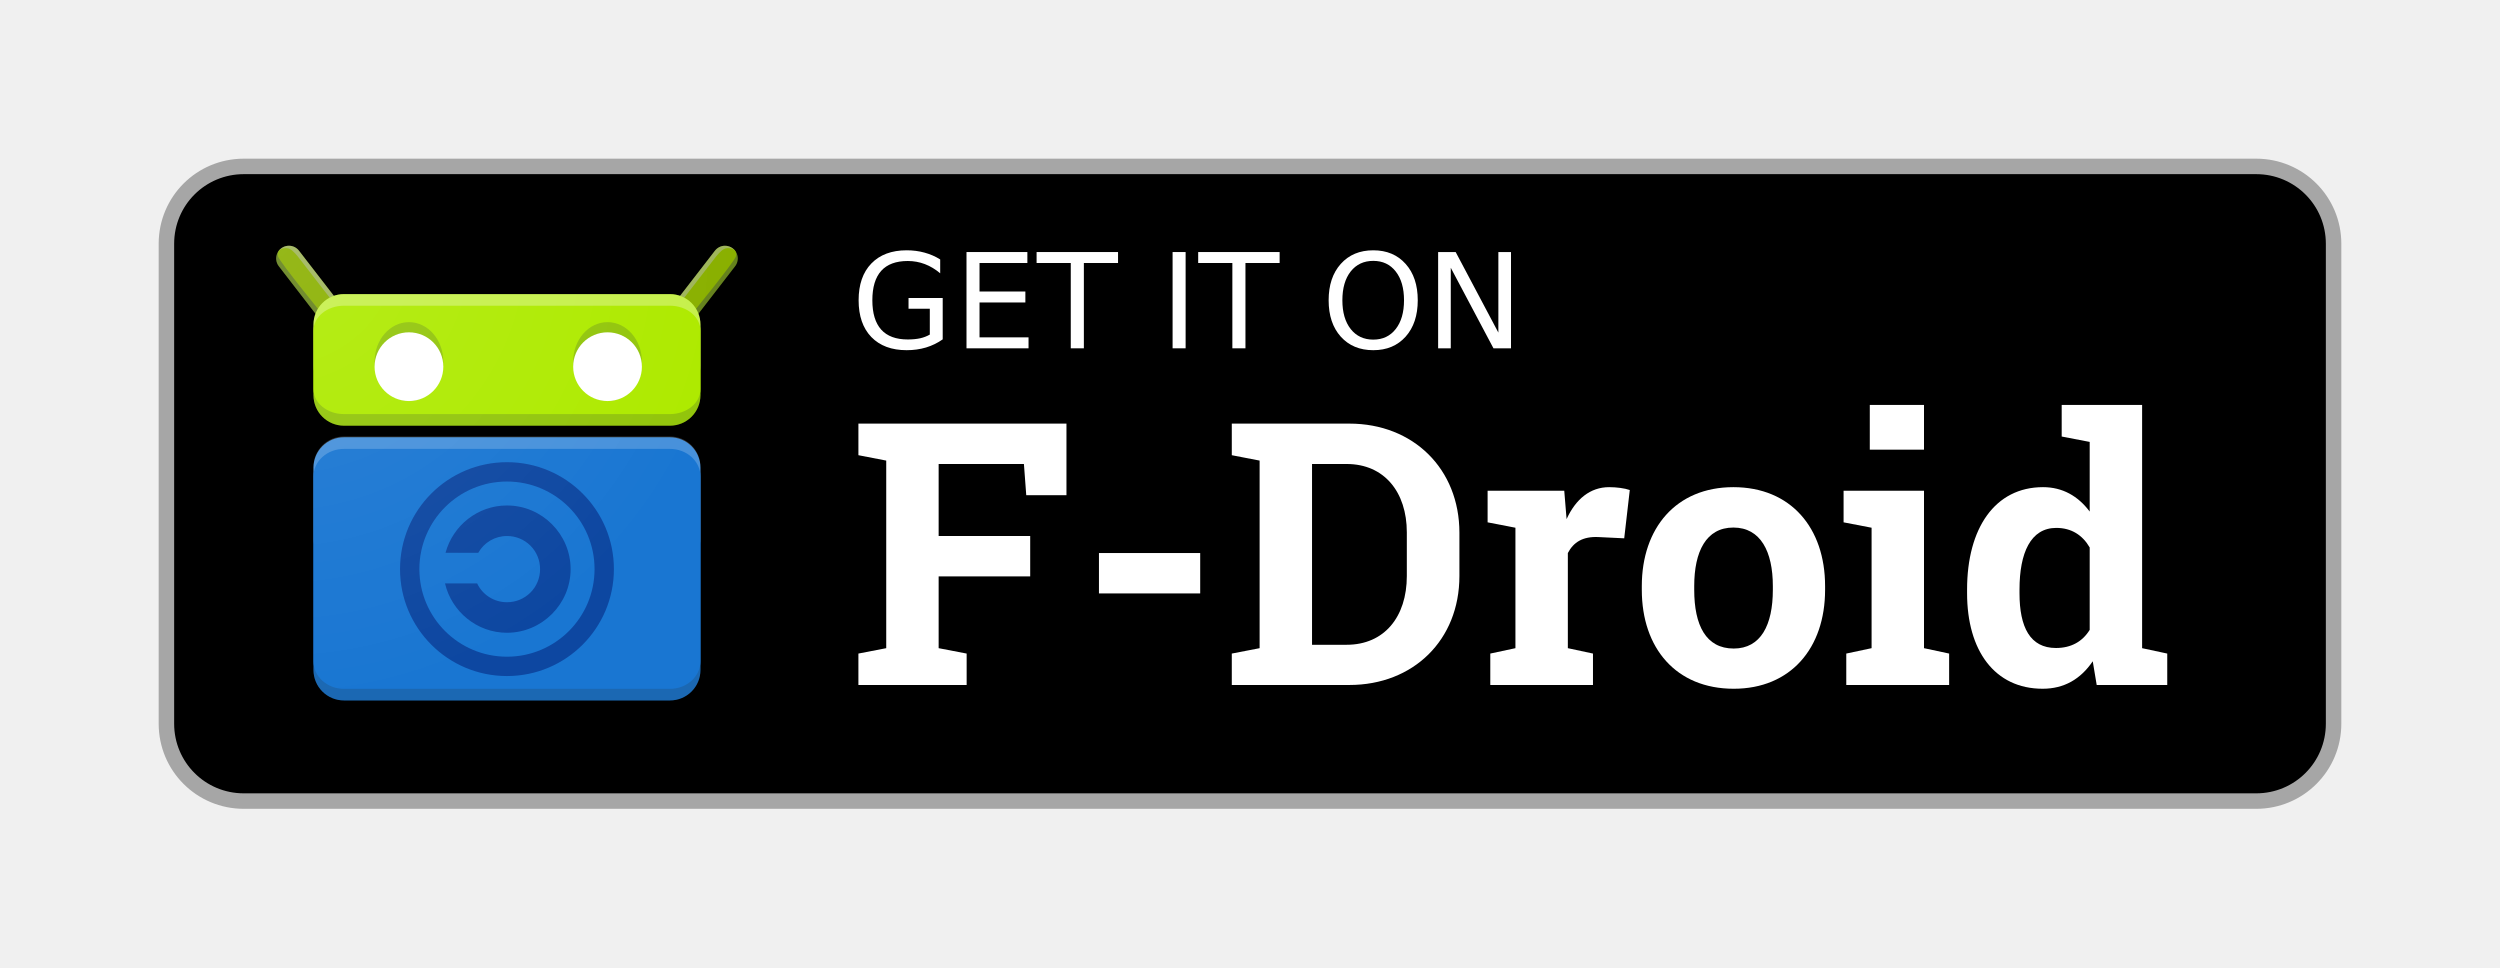
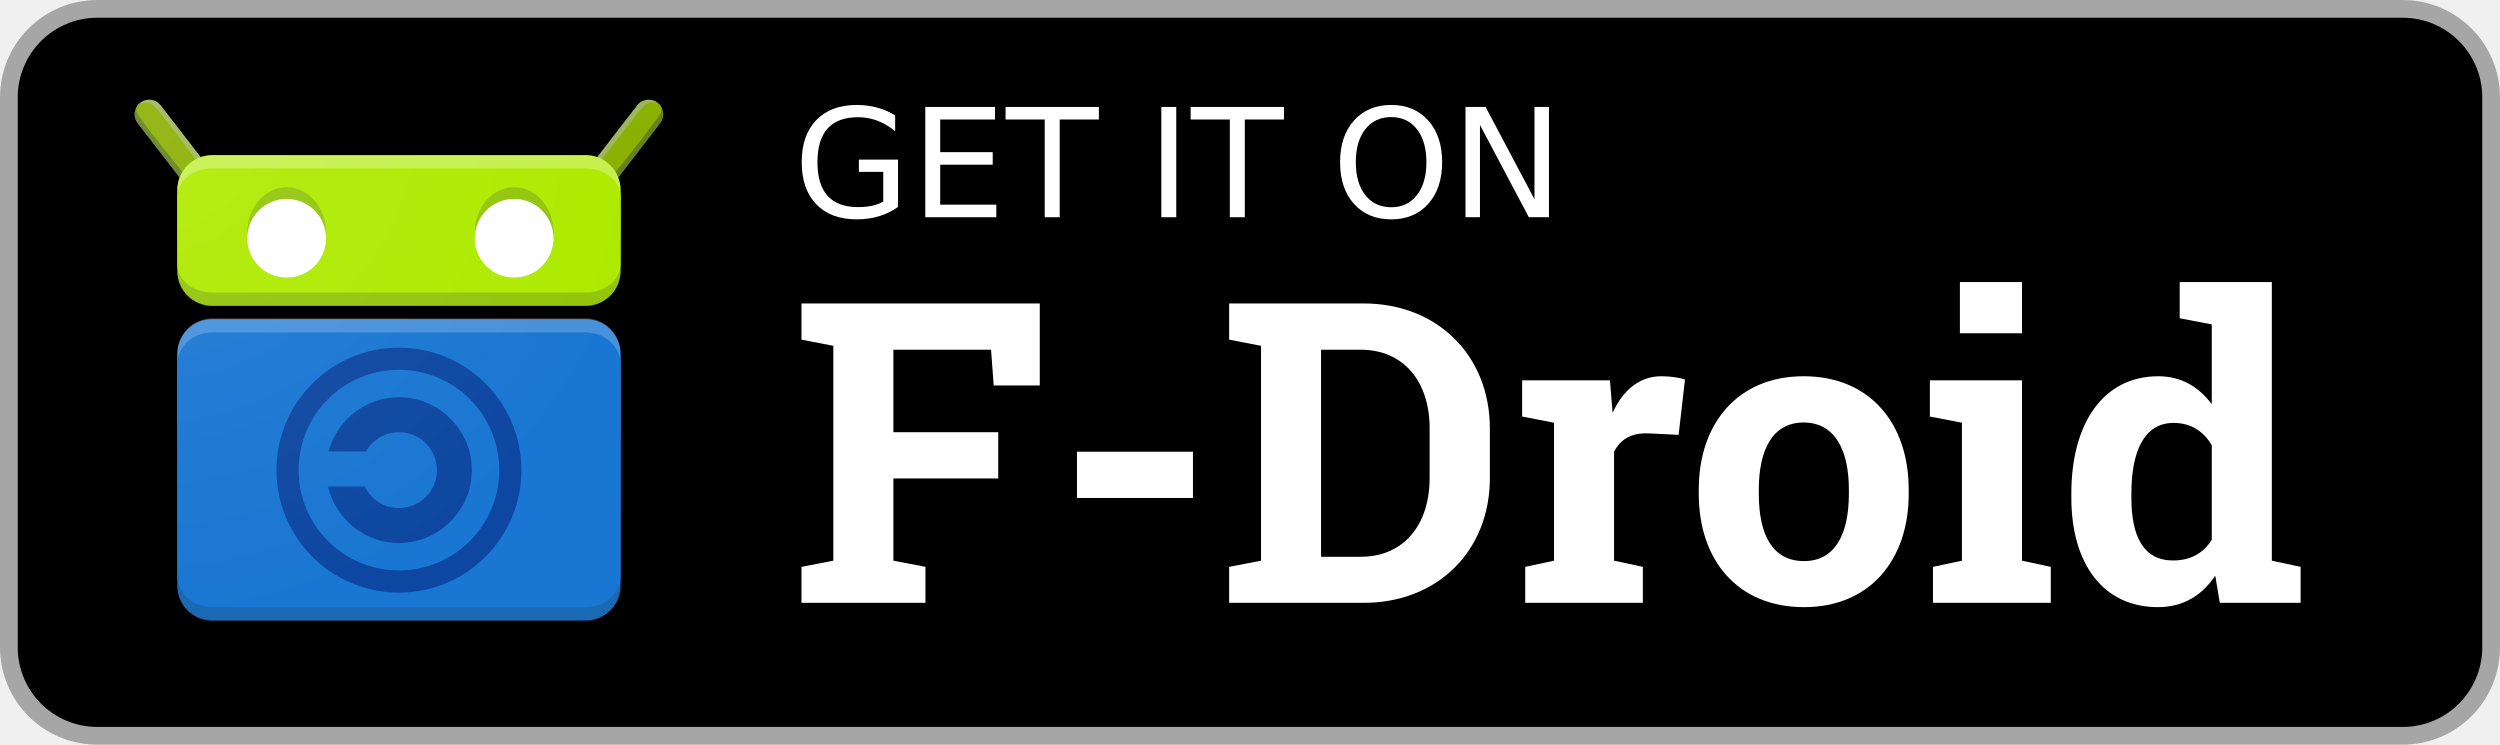
- <svg xmlns="http://www.w3.org/2000/svg" xmlns:xlink="http://www.w3.org/1999/xlink" width="646" height="250" version="1.1" id="svg78">
+ <svg xmlns="http://www.w3.org/2000/svg" xmlns:xlink="http://www.w3.org/1999/xlink" width="564" height="168" version="1.1" id="svg78">
  <defs id="defs8">
-     <radialGradient xlink:href="#a" id="b" cx="113" cy="-12.89" r="59.662" fx="113" fy="-12.89" gradientTransform="matrix(0 1.96105 -1.97781 0 254.507 78.763)" gradientUnits="userSpaceOnUse" />
+     <radialGradient xlink:href="#a" id="b" cx="113" cy="-12.89" r="59.662" fx="113" fy="-12.89" gradientTransform="matrix(0,1.96105,-1.97781,0,254.507,78.763)" gradientUnits="userSpaceOnUse" />
    <linearGradient id="a">
      <stop offset="0" style="stop-color:#fff;stop-opacity:.098" id="stop3" />
      <stop offset="1" style="stop-color:#fff;stop-opacity:0" id="stop5" />
    </linearGradient>
  </defs>
-   <g transform="translate(-289,-312.362)" id="g76">
-     <path id="rect10" style="display:inline;overflow:visible;stroke:#a6a6a6;stroke-width:4;marker:none" d="m 352,355.362 h 520 c 11.08,0 20,8.92 20,20 v 124 c 0,11.08 -8.92,20 -20,20 H 352 c -11.08,0 -20,-8.92 -20,-20 v -124 c 0,-11.08 8.92,-20 20,-20 z" />
+   <g transform="translate(-330,-353.362)" id="g76">
+     <path id="rect10" style="display:inline;overflow:visible;stroke:#a6a6a6;stroke-width:4;marker:none" d="M 352,355.362 H 872 C 883.08,355.362 892,364.282 892,375.362 V 499.362 C 892,510.442 883.08,519.362 872,519.362 H 352 C 340.92,519.362 332,510.442 332,499.362 V 375.362 C 332,364.282 340.92,355.362 352,355.362 Z" />
    <g aria-label="GET IT ON" id="text14" style="font-size:12.395px;line-height:100%;font-family:'DejaVu Sans';-inkscape-font-specification:'DejaVu Sans';letter-spacing:0;word-spacing:0;display:inline;overflow:visible;fill:#ffffff;stroke-width:1px;marker:none">
-       <path d="m 529.263,398.818 v -6.682 h -5.499 v -2.766 h 8.831 v 10.681 q -1.95,1.383 -4.299,2.099 -2.349,0.7 -5.015,0.7 -5.832,0 -9.131,-3.399 -3.283,-3.416 -3.283,-9.498 0,-6.099 3.283,-9.498 3.299,-3.416 9.131,-3.416 2.433,0 4.616,0.6 2.199,0.6 4.049,1.766 v 3.582 q -1.866,-1.583 -3.966,-2.383 -2.099,-0.8 -4.416,-0.8 -4.566,0 -6.865,2.549 -2.283,2.549 -2.283,7.598 0,5.032 2.283,7.581 2.299,2.549 6.865,2.549 1.783,0 3.183,-0.3 1.4,-0.317 2.516,-0.966 z" style="font-size:34.125px" id="path83" />
-       <path d="m 538.744,377.49 h 15.729 v 2.833 h -12.364 v 7.365 h 11.847 v 2.833 h -11.847 v 9.014 h 12.664 v 2.833 h -16.029 z" style="font-size:34.125px" id="path85" />
-       <path d="m 556.856,377.49 h 21.045 v 2.833 h -8.831 V 402.367 h -3.383 v -22.045 h -8.831 z" style="font-size:34.125px" id="path87" />
-       <path d="m 591.997,377.49 h 3.366 V 402.367 h -3.366 z" style="font-size:34.125px" id="path89" />
-       <path d="m 598.612,377.49 h 21.045 v 2.833 h -8.831 V 402.367 h -3.383 v -22.045 h -8.831 z" style="font-size:34.125px" id="path91" />
-       <path d="m 643.851,379.773 q -3.666,0 -5.832,2.733 -2.149,2.733 -2.149,7.448 0,4.699 2.149,7.432 2.166,2.733 5.832,2.733 3.666,0 5.799,-2.733 2.149,-2.733 2.149,-7.432 0,-4.716 -2.149,-7.448 -2.133,-2.733 -5.799,-2.733 z m 0,-2.733 q 5.232,0 8.365,3.516 3.133,3.499 3.133,9.398 0,5.882 -3.133,9.398 -3.133,3.499 -8.365,3.499 -5.249,0 -8.398,-3.499 -3.133,-3.499 -3.133,-9.398 0,-5.899 3.133,-9.398 3.149,-3.516 8.398,-3.516 z" style="font-size:34.125px" id="path93" />
-       <path d="m 660.614,377.49 h 4.532 l 11.031,20.812 v -20.812 h 3.266 V 402.367 h -4.532 L 663.88,381.555 V 402.367 h -3.266 z" style="font-size:34.125px" id="path95" />
+       <path d="M 529.263,398.818 V 392.136 H 523.764 V 389.37 H 532.595 V 400.051 Q 530.646,401.434 528.296,402.15 Q 525.947,402.85 523.281,402.85 Q 517.449,402.85 514.15,399.451 Q 510.867,396.035 510.867,389.953 Q 510.867,383.855 514.15,380.456 Q 517.449,377.04 523.281,377.04 Q 525.714,377.04 527.896,377.64 Q 530.096,378.24 531.945,379.406 V 382.988 Q 530.079,381.405 527.98,380.606 Q 525.88,379.806 523.564,379.806 Q 518.999,379.806 516.699,382.355 Q 514.416,384.905 514.416,389.953 Q 514.416,394.985 516.699,397.535 Q 518.999,400.084 523.564,400.084 Q 525.347,400.084 526.747,399.784 Q 528.146,399.468 529.263,398.818 Z" style="font-size:34.125px" id="path83" />
+       <path d="M 538.744,377.49 H 554.473 V 380.322 H 542.11 V 387.687 H 553.957 V 390.52 H 542.11 V 399.534 H 554.773 V 402.367 H 538.744 Z" style="font-size:34.125px" id="path85" />
+       <path d="M 556.856,377.49 H 577.901 V 380.322 H 569.07 V 402.367 H 565.687 V 380.322 H 556.856 Z" style="font-size:34.125px" id="path87" />
+       <path d="M 591.997,377.49 H 595.363 V 402.367 H 591.997 Z" style="font-size:34.125px" id="path89" />
+       <path d="M 598.612,377.49 H 619.657 V 380.322 H 610.826 V 402.367 H 607.444 V 380.322 H 598.612 Z" style="font-size:34.125px" id="path91" />
+       <path d="M 643.851,379.773 Q 640.186,379.773 638.019,382.505 Q 635.87,385.238 635.87,389.953 Q 635.87,394.652 638.019,397.385 Q 640.186,400.118 643.851,400.118 Q 647.517,400.118 649.65,397.385 Q 651.799,394.652 651.799,389.953 Q 651.799,385.238 649.65,382.505 Q 647.517,379.773 643.851,379.773 Z M 643.851,377.04 Q 649.083,377.04 652.216,380.556 Q 655.349,384.055 655.349,389.953 Q 655.349,395.835 652.216,399.351 Q 649.083,402.85 643.851,402.85 Q 638.603,402.85 635.453,399.351 Q 632.321,395.852 632.321,389.953 Q 632.321,384.055 635.453,380.556 Q 638.603,377.04 643.851,377.04 Z" style="font-size:34.125px" id="path93" />
+       <path d="M 660.614,377.49 H 665.146 L 676.177,398.301 V 377.49 H 679.443 V 402.367 H 674.91 L 663.88,381.555 V 402.367 H 660.614 Z" style="font-size:34.125px" id="path95" />
    </g>
    <g aria-label="F-Droid" id="text18" style="font-weight:700;font-size:29.709px;line-height:100%;font-family:Rokkitt;-inkscape-font-specification:'Rokkitt Bold';letter-spacing:0;word-spacing:0;display:inline;overflow:visible;fill:#ffffff;stroke-width:1px;marker:none">
-       <path d="m 510.811,481.243 v 8.118 h 27.971 v -8.118 l -7.236,-1.392 v -18.555 h 23.657 v -10.437 h -23.657 v -18.601 h 22.034 l 0.603,8.071 h 10.391 v -18.508 h -53.762 v 8.164 l 7.19,1.392 v 48.474 z" style="font-size:95px;line-height:100%;font-family:'Roboto Slab';-inkscape-font-specification:'Roboto Slab Bold'" id="path98" />
-       <path d="m 599.131,465.704 v -10.437 h -26.162 v 10.437 z" style="font-size:95px;line-height:100%;font-family:'Roboto Slab';-inkscape-font-specification:'Roboto Slab Bold'" id="path100" />
-       <path d="m 637.678,421.822 h -30.383 v 8.164 l 7.19,1.392 v 48.474 l -7.19,1.392 v 8.118 h 30.383 c 16.514,0 28.435,-11.597 28.435,-28.157 v -11.179 c 0,-16.514 -11.921,-28.203 -28.435,-28.203 z m -9.648,10.437 h 8.953 c 9.695,0 15.54,7.236 15.54,17.673 v 11.272 c 0,10.576 -5.845,17.766 -15.54,17.766 h -8.953 z" style="font-size:95px;line-height:100%;font-family:'Roboto Slab';-inkscape-font-specification:'Roboto Slab Bold'" id="path102" />
-       <path d="m 674.092,481.243 v 8.118 h 26.533 v -8.118 l -6.494,-1.392 v -24.585 c 1.484,-2.83 3.896,-4.314 7.886,-4.128 l 6.68,0.325 1.438,-12.478 c -1.299,-0.464 -3.433,-0.742 -5.334,-0.742 -4.871,0 -8.628,3.062 -10.994,8.257 l -0.093,-1.113 -0.51,-6.216 h -19.807 v 8.164 l 7.19,1.392 v 31.125 z" style="font-size:95px;line-height:100%;font-family:'Roboto Slab';-inkscape-font-specification:'Roboto Slab Bold'" id="path104" />
-       <path d="m 713.242,463.802 v 0.974 c 0,15.076 8.86,25.559 23.75,25.559 14.705,0 23.611,-10.483 23.611,-25.559 v -0.974 c 0,-15.029 -8.86,-25.559 -23.704,-25.559 -14.797,0 -23.657,10.576 -23.657,25.559 z m 13.545,0.974 v -0.974 c 0,-8.906 3.062,-15.122 10.112,-15.122 7.051,0 10.205,6.216 10.205,15.122 v 0.974 c 0,9.092 -3.108,15.168 -10.112,15.168 -7.19,0 -10.205,-6.03 -10.205,-15.168 z" style="font-size:95px;line-height:100%;font-family:'Roboto Slab';-inkscape-font-specification:'Roboto Slab Bold'" id="path106" />
-       <path d="M 786.162,428.548 V 416.998 H 772.153 V 428.548 Z m -20.085,52.695 v 8.118 h 26.58 v -8.118 l -6.494,-1.392 v -40.681 h -20.781 v 8.164 l 7.236,1.392 v 31.125 z" style="font-size:95px;line-height:100%;font-family:'Roboto Slab';-inkscape-font-specification:'Roboto Slab Bold'" id="path108" />
-       <path d="m 829.766,483.238 1.02,6.123 h 18.23 v -8.118 l -6.494,-1.392 v -62.854 h -20.781 v 8.164 l 7.236,1.392 v 17.998 c -3.015,-4.036 -7.051,-6.309 -12.061,-6.309 -12.432,0 -19.622,10.623 -19.622,26.44 v 0.974 c 0,14.844 7.144,24.678 19.529,24.678 5.52,0 9.788,-2.458 12.942,-7.097 z m -18.926,-17.581 v -0.974 c 0,-9.463 2.876,-15.911 9.509,-15.911 3.896,0 6.772,1.855 8.628,5.056 v 21.291 c -1.855,3.015 -4.778,4.685 -8.721,4.685 -6.68,0 -9.416,-5.381 -9.416,-14.148 z" style="font-size:95px;line-height:100%;font-family:'Roboto Slab';-inkscape-font-specification:'Roboto Slab Bold'" id="path110" />
+       <path d="M 510.811,481.243 V 489.361 H 538.782 V 481.243 L 531.546,479.852 V 461.297 H 555.203 V 450.86 H 531.546 V 432.259 H 553.579 L 554.182,440.33 H 564.573 V 421.822 H 510.811 V 429.986 L 518.001,431.378 V 479.852 Z" style="font-size:95px;line-height:100%;font-family:'Roboto Slab';-inkscape-font-specification:'Roboto Slab Bold'" id="path98" />
+       <path d="M 599.131,465.704 V 455.267 H 572.969 V 465.704 Z" style="font-size:95px;line-height:100%;font-family:'Roboto Slab';-inkscape-font-specification:'Roboto Slab Bold'" id="path100" />
+       <path d="M 637.678,421.822 H 607.295 V 429.986 L 614.485,431.378 V 479.852 L 607.295,481.243 V 489.361 H 637.678 C 654.192,489.361 666.113,477.764 666.113,461.204 V 450.025 C 666.113,433.511 654.192,421.822 637.678,421.822 Z M 628.03,432.259 H 636.983 C 646.677,432.259 652.522,439.495 652.522,449.932 V 461.204 C 652.522,471.78 646.677,478.97 636.983,478.97 H 628.03 Z" style="font-size:95px;line-height:100%;font-family:'Roboto Slab';-inkscape-font-specification:'Roboto Slab Bold'" id="path102" />
+       <path d="M 674.092,481.243 V 489.361 H 700.625 V 481.243 L 694.131,479.852 V 455.267 C 695.615,452.437 698.027,450.953 702.017,451.138 L 708.696,451.463 L 710.134,438.985 C 708.836,438.521 706.702,438.243 704.8,438.243 C 699.929,438.243 696.172,441.304 693.806,446.5 L 693.713,445.386 L 693.203,439.171 H 673.396 V 447.335 L 680.586,448.726 V 479.852 Z" style="font-size:95px;line-height:100%;font-family:'Roboto Slab';-inkscape-font-specification:'Roboto Slab Bold'" id="path104" />
+       <path d="M 713.242,463.802 V 464.776 C 713.242,479.852 722.102,490.335 736.992,490.335 C 751.697,490.335 760.603,479.852 760.603,464.776 V 463.802 C 760.603,448.773 751.743,438.243 736.9,438.243 C 722.102,438.243 713.242,448.819 713.242,463.802 Z M 726.787,464.776 V 463.802 C 726.787,454.896 729.849,448.68 736.9,448.68 C 743.95,448.68 747.105,454.896 747.105,463.802 V 464.776 C 747.105,473.868 743.997,479.944 736.992,479.944 C 729.802,479.944 726.787,473.914 726.787,464.776 Z" style="font-size:95px;line-height:100%;font-family:'Roboto Slab';-inkscape-font-specification:'Roboto Slab Bold'" id="path106" />
+       <path d="M 786.162,428.548 V 416.998 H 772.153 V 428.548 Z M 766.077,481.243 V 489.361 H 792.656 V 481.243 L 786.162,479.852 V 439.171 H 765.381 V 447.335 L 772.617,448.726 V 479.852 Z" style="font-size:95px;line-height:100%;font-family:'Roboto Slab';-inkscape-font-specification:'Roboto Slab Bold'" id="path108" />
+       <path d="M 829.766,483.238 L 830.786,489.361 H 849.016 V 481.243 L 842.522,479.852 V 416.998 H 821.741 V 425.162 L 828.977,426.553 V 444.551 C 825.962,440.516 821.926,438.243 816.917,438.243 C 804.485,438.243 797.295,448.865 797.295,464.683 V 465.657 C 797.295,480.501 804.439,490.335 816.824,490.335 C 822.344,490.335 826.611,487.877 829.766,483.238 Z M 810.84,465.657 V 464.683 C 810.84,455.22 813.716,448.773 820.349,448.773 C 824.246,448.773 827.122,450.628 828.977,453.829 V 475.12 C 827.122,478.135 824.199,479.805 820.256,479.805 C 813.577,479.805 810.84,474.424 810.84,465.657 Z" style="font-size:95px;line-height:100%;font-family:'Roboto Slab';-inkscape-font-specification:'Roboto Slab Bold'" id="path110" />
    </g>
-     <path d="m 2.589,1006.862 4.25,5.5" style="fill:#8ab000;fill-opacity:1;fill-rule:evenodd;stroke:#769616;stroke-width:2.5;stroke-linecap:round;stroke-linejoin:miter;stroke-miterlimit:4;stroke-dasharray:none;stroke-opacity:1" transform="matrix(-2.63159,0,0,2.63157,483.158,-2270.475)" id="path20" />
-     <path d="m 2.611,1005.61 c -0.453,0.011 -0.761,0.188 -0.98,0.448 2.027,2.409 2.368,2.792 5.135,6.221 1.02,1.32 2.082,0.638 1.062,-0.681 l -4.25,-5.5 a 1.24,1.24 0 0 0 -0.967,-0.489" style="color:#000000;font-style:normal;font-variant:normal;font-weight:400;font-stretch:normal;font-size:medium;line-height:normal;font-family:sans-serif;text-indent:0;text-align:start;text-decoration:none;text-decoration-line:none;text-decoration-style:solid;text-decoration-color:#000000;letter-spacing:normal;word-spacing:normal;text-transform:none;writing-mode:lr-tb;direction:ltr;baseline-shift:baseline;text-anchor:start;white-space:normal;clip-rule:nonzero;display:inline;overflow:visible;visibility:visible;opacity:1;isolation:auto;mix-blend-mode:normal;color-interpolation:sRGB;color-interpolation-filters:linearRGB;solid-color:#000000;solid-opacity:1;fill:#ffffff;fill-opacity:0.298;fill-rule:evenodd;stroke:none;stroke-width:2.5;stroke-linecap:round;stroke-linejoin:miter;stroke-miterlimit:4;stroke-dasharray:none;stroke-dashoffset:0;stroke-opacity:1;color-rendering:auto;image-rendering:auto;shape-rendering:auto;text-rendering:auto" transform="matrix(-2.63159,0,0,2.63157,483.158,-2270.475)" id="path22" />
-     <path d="m 1.622,1006.07 a 1.25,1.25 0 0 0 -0.022,1.557 l 4.25,5.5 c 1.02,1.319 1.15,-0.613 1.15,-0.613 0,0 -3.735,-4.51 -5.378,-6.443" style="color:#000000;font-style:normal;font-variant:normal;font-weight:400;font-stretch:normal;font-size:medium;line-height:normal;font-family:sans-serif;text-indent:0;text-align:start;text-decoration:none;text-decoration-line:none;text-decoration-style:solid;text-decoration-color:#000000;letter-spacing:normal;word-spacing:normal;text-transform:none;writing-mode:lr-tb;direction:ltr;baseline-shift:baseline;text-anchor:start;white-space:normal;clip-rule:nonzero;display:inline;overflow:visible;visibility:visible;opacity:1;isolation:auto;mix-blend-mode:normal;color-interpolation:sRGB;color-interpolation-filters:linearRGB;solid-color:#000000;solid-opacity:1;fill:#263238;fill-opacity:0.2;fill-rule:evenodd;stroke:none;stroke-width:2.5;stroke-linecap:round;stroke-linejoin:miter;stroke-miterlimit:4;stroke-dasharray:none;stroke-dashoffset:0;stroke-opacity:1;color-rendering:auto;image-rendering:auto;shape-rendering:auto;text-rendering:auto" transform="matrix(-2.63159,0,0,2.63157,483.158,-2270.475)" id="path24" />
-     <path d="m 2.338,1005.844 c -0.438,0 -0.96,0.142 -0.824,0.799 0.103,0.501 4.66,6.074 4.66,6.074 1.02,1.32 2.494,0.677 1.474,-0.642 l -4.234,-5.473 c -0.26,-0.29 -0.608,-0.744 -1.076,-0.758" style="color:#000000;font-style:normal;font-variant:normal;font-weight:400;font-stretch:normal;font-size:medium;line-height:normal;font-family:sans-serif;text-indent:0;text-align:start;text-decoration:none;text-decoration-line:none;text-decoration-style:solid;text-decoration-color:#000000;letter-spacing:normal;word-spacing:normal;text-transform:none;writing-mode:lr-tb;direction:ltr;baseline-shift:baseline;text-anchor:start;white-space:normal;clip-rule:nonzero;display:inline;overflow:visible;visibility:visible;opacity:1;isolation:auto;mix-blend-mode:normal;color-interpolation:sRGB;color-interpolation-filters:linearRGB;solid-color:#000000;solid-opacity:1;fill:#8ab000;fill-opacity:1;fill-rule:evenodd;stroke:none;stroke-width:2.5;stroke-linecap:round;stroke-linejoin:miter;stroke-miterlimit:4;stroke-dasharray:none;stroke-dashoffset:0;stroke-opacity:1;color-rendering:auto;image-rendering:auto;shape-rendering:auto;text-rendering:auto" transform="matrix(-2.63159,0,0,2.63157,483.158,-2270.475)" id="path26" />
-     <path d="m 2.589,1006.862 4.25,5.5" style="fill:#8ab000;fill-opacity:1;fill-rule:evenodd;stroke:#769616;stroke-width:2.5;stroke-linecap:round;stroke-linejoin:miter;stroke-miterlimit:4;stroke-dasharray:none;stroke-opacity:1" transform="matrix(2.63159,0,0,2.63157,356.842,-2270.475)" id="path28" />
-     <path d="m 2.611,1005.61 c -0.453,0.011 -0.761,0.188 -0.98,0.448 2.027,2.409 2.368,2.792 5.135,6.221 1.02,1.32 2.082,0.638 1.062,-0.681 l -4.25,-5.5 a 1.24,1.24 0 0 0 -0.967,-0.489" style="color:#000000;font-style:normal;font-variant:normal;font-weight:400;font-stretch:normal;font-size:medium;line-height:normal;font-family:sans-serif;text-indent:0;text-align:start;text-decoration:none;text-decoration-line:none;text-decoration-style:solid;text-decoration-color:#000000;letter-spacing:normal;word-spacing:normal;text-transform:none;writing-mode:lr-tb;direction:ltr;baseline-shift:baseline;text-anchor:start;white-space:normal;clip-rule:nonzero;display:inline;overflow:visible;visibility:visible;opacity:1;isolation:auto;mix-blend-mode:normal;color-interpolation:sRGB;color-interpolation-filters:linearRGB;solid-color:#000000;solid-opacity:1;fill:#ffffff;fill-opacity:0.298;fill-rule:evenodd;stroke:none;stroke-width:2.5;stroke-linecap:round;stroke-linejoin:miter;stroke-miterlimit:4;stroke-dasharray:none;stroke-dashoffset:0;stroke-opacity:1;color-rendering:auto;image-rendering:auto;shape-rendering:auto;text-rendering:auto" transform="matrix(2.63159,0,0,2.63157,356.842,-2270.475)" id="path30" />
-     <path d="m 1.622,1006.07 a 1.25,1.25 0 0 0 -0.022,1.557 l 4.25,5.5 c 1.02,1.319 1.15,-0.613 1.15,-0.613 0,0 -3.735,-4.51 -5.378,-6.443" style="color:#000000;font-style:normal;font-variant:normal;font-weight:400;font-stretch:normal;font-size:medium;line-height:normal;font-family:sans-serif;text-indent:0;text-align:start;text-decoration:none;text-decoration-line:none;text-decoration-style:solid;text-decoration-color:#000000;letter-spacing:normal;word-spacing:normal;text-transform:none;writing-mode:lr-tb;direction:ltr;baseline-shift:baseline;text-anchor:start;white-space:normal;clip-rule:nonzero;display:inline;overflow:visible;visibility:visible;opacity:1;isolation:auto;mix-blend-mode:normal;color-interpolation:sRGB;color-interpolation-filters:linearRGB;solid-color:#000000;solid-opacity:1;fill:#263238;fill-opacity:0.2;fill-rule:evenodd;stroke:none;stroke-width:2.5;stroke-linecap:round;stroke-linejoin:miter;stroke-miterlimit:4;stroke-dasharray:none;stroke-dashoffset:0;stroke-opacity:1;color-rendering:auto;image-rendering:auto;shape-rendering:auto;text-rendering:auto" transform="matrix(2.63159,0,0,2.63157,356.842,-2270.475)" id="path32" />
-     <path d="m 2.338,1005.844 c -0.438,0 -0.96,0.142 -0.824,0.799 0.103,0.501 4.66,6.074 4.66,6.074 1.02,1.32 2.494,0.677 1.474,-0.642 l -4.234,-5.473 c -0.26,-0.29 -0.608,-0.744 -1.076,-0.758" style="color:#000000;font-style:normal;font-variant:normal;font-weight:400;font-stretch:normal;font-size:medium;line-height:normal;font-family:sans-serif;text-indent:0;text-align:start;text-decoration:none;text-decoration-line:none;text-decoration-style:solid;text-decoration-color:#000000;letter-spacing:normal;word-spacing:normal;text-transform:none;writing-mode:lr-tb;direction:ltr;baseline-shift:baseline;text-anchor:start;white-space:normal;clip-rule:nonzero;display:inline;overflow:visible;visibility:visible;opacity:1;isolation:auto;mix-blend-mode:normal;color-interpolation:sRGB;color-interpolation-filters:linearRGB;solid-color:#000000;solid-opacity:1;fill:#8ab000;fill-opacity:1;fill-rule:evenodd;stroke:none;stroke-width:2.5;stroke-linecap:round;stroke-linejoin:miter;stroke-miterlimit:4;stroke-dasharray:none;stroke-dashoffset:0;stroke-opacity:1;color-rendering:auto;image-rendering:auto;shape-rendering:auto;text-rendering:auto" transform="matrix(2.63159,0,0,2.63157,356.842,-2270.475)" id="path34" />
+     <path d="M 2.589,1006.862 L 6.839,1012.362" style="fill:#8ab000;fill-opacity:1;fill-rule:evenodd;stroke:#769616;stroke-width:2.5;stroke-linecap:round;stroke-linejoin:miter;stroke-miterlimit:4;stroke-dasharray:none;stroke-opacity:1" transform="matrix(-2.63159,0,0,2.63157,483.158,-2270.475)" id="path20" />
+     <path d="M 2.611,1005.61 C 2.158,1005.621 1.85,1005.798 1.631,1006.058 C 3.658,1008.467 3.999,1008.85 6.766,1012.279 C 7.786,1013.599 8.848,1012.917 7.828,1011.598 L 3.578,1006.098 A 1.24,1.24 0 0 0 2.611,1005.609" style="color:#000000;font-style:normal;font-variant:normal;font-weight:400;font-stretch:normal;font-size:medium;line-height:normal;font-family:sans-serif;text-indent:0;text-align:start;text-decoration:none;text-decoration-line:none;text-decoration-style:solid;text-decoration-color:#000000;letter-spacing:normal;word-spacing:normal;text-transform:none;writing-mode:lr-tb;direction:ltr;baseline-shift:baseline;text-anchor:start;white-space:normal;clip-rule:nonzero;display:inline;overflow:visible;visibility:visible;opacity:1;isolation:auto;mix-blend-mode:normal;color-interpolation:sRGB;color-interpolation-filters:linearRGB;solid-color:#000000;solid-opacity:1;fill:#ffffff;fill-opacity:0.298;fill-rule:evenodd;stroke:none;stroke-width:2.5;stroke-linecap:round;stroke-linejoin:miter;stroke-miterlimit:4;stroke-dasharray:none;stroke-dashoffset:0;stroke-opacity:1;color-rendering:auto;image-rendering:auto;shape-rendering:auto;text-rendering:auto" transform="matrix(-2.63159,0,0,2.63157,483.158,-2270.475)" id="path22" />
+     <path d="M 1.622,1006.07 A 1.25,1.25 0 0 0 1.6,1007.627 L 5.85,1013.127 C 6.87,1014.446 7,1012.514 7,1012.514 C 7,1012.514 3.265,1008.004 1.622,1006.071" style="color:#000000;font-style:normal;font-variant:normal;font-weight:400;font-stretch:normal;font-size:medium;line-height:normal;font-family:sans-serif;text-indent:0;text-align:start;text-decoration:none;text-decoration-line:none;text-decoration-style:solid;text-decoration-color:#000000;letter-spacing:normal;word-spacing:normal;text-transform:none;writing-mode:lr-tb;direction:ltr;baseline-shift:baseline;text-anchor:start;white-space:normal;clip-rule:nonzero;display:inline;overflow:visible;visibility:visible;opacity:1;isolation:auto;mix-blend-mode:normal;color-interpolation:sRGB;color-interpolation-filters:linearRGB;solid-color:#000000;solid-opacity:1;fill:#263238;fill-opacity:0.2;fill-rule:evenodd;stroke:none;stroke-width:2.5;stroke-linecap:round;stroke-linejoin:miter;stroke-miterlimit:4;stroke-dasharray:none;stroke-dashoffset:0;stroke-opacity:1;color-rendering:auto;image-rendering:auto;shape-rendering:auto;text-rendering:auto" transform="matrix(-2.63159,0,0,2.63157,483.158,-2270.475)" id="path24" />
+     <path d="M 2.338,1005.844 C 1.9,1005.844 1.378,1005.986 1.514,1006.643 C 1.617,1007.144 6.174,1012.717 6.174,1012.717 C 7.194,1014.037 8.668,1013.394 7.648,1012.075 L 3.414,1006.602 C 3.154,1006.312 2.806,1005.858 2.338,1005.844" style="color:#000000;font-style:normal;font-variant:normal;font-weight:400;font-stretch:normal;font-size:medium;line-height:normal;font-family:sans-serif;text-indent:0;text-align:start;text-decoration:none;text-decoration-line:none;text-decoration-style:solid;text-decoration-color:#000000;letter-spacing:normal;word-spacing:normal;text-transform:none;writing-mode:lr-tb;direction:ltr;baseline-shift:baseline;text-anchor:start;white-space:normal;clip-rule:nonzero;display:inline;overflow:visible;visibility:visible;opacity:1;isolation:auto;mix-blend-mode:normal;color-interpolation:sRGB;color-interpolation-filters:linearRGB;solid-color:#000000;solid-opacity:1;fill:#8ab000;fill-opacity:1;fill-rule:evenodd;stroke:none;stroke-width:2.5;stroke-linecap:round;stroke-linejoin:miter;stroke-miterlimit:4;stroke-dasharray:none;stroke-dashoffset:0;stroke-opacity:1;color-rendering:auto;image-rendering:auto;shape-rendering:auto;text-rendering:auto" transform="matrix(-2.63159,0,0,2.63157,483.158,-2270.475)" id="path26" />
+     <path d="M 2.589,1006.862 L 6.839,1012.362" style="fill:#8ab000;fill-opacity:1;fill-rule:evenodd;stroke:#769616;stroke-width:2.5;stroke-linecap:round;stroke-linejoin:miter;stroke-miterlimit:4;stroke-dasharray:none;stroke-opacity:1" transform="matrix(2.63159,0,0,2.63157,356.842,-2270.475)" id="path28" />
+     <path d="M 2.611,1005.61 C 2.158,1005.621 1.85,1005.798 1.631,1006.058 C 3.658,1008.467 3.999,1008.85 6.766,1012.279 C 7.786,1013.599 8.848,1012.917 7.828,1011.598 L 3.578,1006.098 A 1.24,1.24 0 0 0 2.611,1005.609" style="color:#000000;font-style:normal;font-variant:normal;font-weight:400;font-stretch:normal;font-size:medium;line-height:normal;font-family:sans-serif;text-indent:0;text-align:start;text-decoration:none;text-decoration-line:none;text-decoration-style:solid;text-decoration-color:#000000;letter-spacing:normal;word-spacing:normal;text-transform:none;writing-mode:lr-tb;direction:ltr;baseline-shift:baseline;text-anchor:start;white-space:normal;clip-rule:nonzero;display:inline;overflow:visible;visibility:visible;opacity:1;isolation:auto;mix-blend-mode:normal;color-interpolation:sRGB;color-interpolation-filters:linearRGB;solid-color:#000000;solid-opacity:1;fill:#ffffff;fill-opacity:0.298;fill-rule:evenodd;stroke:none;stroke-width:2.5;stroke-linecap:round;stroke-linejoin:miter;stroke-miterlimit:4;stroke-dasharray:none;stroke-dashoffset:0;stroke-opacity:1;color-rendering:auto;image-rendering:auto;shape-rendering:auto;text-rendering:auto" transform="matrix(2.63159,0,0,2.63157,356.842,-2270.475)" id="path30" />
+     <path d="M 1.622,1006.07 A 1.25,1.25 0 0 0 1.6,1007.627 L 5.85,1013.127 C 6.87,1014.446 7,1012.514 7,1012.514 C 7,1012.514 3.265,1008.004 1.622,1006.071" style="color:#000000;font-style:normal;font-variant:normal;font-weight:400;font-stretch:normal;font-size:medium;line-height:normal;font-family:sans-serif;text-indent:0;text-align:start;text-decoration:none;text-decoration-line:none;text-decoration-style:solid;text-decoration-color:#000000;letter-spacing:normal;word-spacing:normal;text-transform:none;writing-mode:lr-tb;direction:ltr;baseline-shift:baseline;text-anchor:start;white-space:normal;clip-rule:nonzero;display:inline;overflow:visible;visibility:visible;opacity:1;isolation:auto;mix-blend-mode:normal;color-interpolation:sRGB;color-interpolation-filters:linearRGB;solid-color:#000000;solid-opacity:1;fill:#263238;fill-opacity:0.2;fill-rule:evenodd;stroke:none;stroke-width:2.5;stroke-linecap:round;stroke-linejoin:miter;stroke-miterlimit:4;stroke-dasharray:none;stroke-dashoffset:0;stroke-opacity:1;color-rendering:auto;image-rendering:auto;shape-rendering:auto;text-rendering:auto" transform="matrix(2.63159,0,0,2.63157,356.842,-2270.475)" id="path32" />
+     <path d="M 2.338,1005.844 C 1.9,1005.844 1.378,1005.986 1.514,1006.643 C 1.617,1007.144 6.174,1012.717 6.174,1012.717 C 7.194,1014.037 8.668,1013.394 7.648,1012.075 L 3.414,1006.602 C 3.154,1006.312 2.806,1005.858 2.338,1005.844" style="color:#000000;font-style:normal;font-variant:normal;font-weight:400;font-stretch:normal;font-size:medium;line-height:normal;font-family:sans-serif;text-indent:0;text-align:start;text-decoration:none;text-decoration-line:none;text-decoration-style:solid;text-decoration-color:#000000;letter-spacing:normal;word-spacing:normal;text-transform:none;writing-mode:lr-tb;direction:ltr;baseline-shift:baseline;text-anchor:start;white-space:normal;clip-rule:nonzero;display:inline;overflow:visible;visibility:visible;opacity:1;isolation:auto;mix-blend-mode:normal;color-interpolation:sRGB;color-interpolation-filters:linearRGB;solid-color:#000000;solid-opacity:1;fill:#8ab000;fill-opacity:1;fill-rule:evenodd;stroke:none;stroke-width:2.5;stroke-linecap:round;stroke-linejoin:miter;stroke-miterlimit:4;stroke-dasharray:none;stroke-dashoffset:0;stroke-opacity:1;color-rendering:auto;image-rendering:auto;shape-rendering:auto;text-rendering:auto" transform="matrix(2.63159,0,0,2.63157,356.842,-2270.475)" id="path34" />
    <g transform="matrix(2.63159,0,0,2.63157,467.369,-2270.475)" id="g44">
-       <path id="rect36" style="opacity:1;fill:#aeea00;stroke-width:3;stroke-linecap:round;stroke-miterlimit:3" d="m -34,1010.36 h 32 c 1.662,0 3,1.338 3,3 v 6.92 c 0,1.662 -1.338,3 -3,3 h -32 c -1.662,0 -3,-1.338 -3,-3 v -6.92 c 0,-1.662 1.338,-3 3,-3 z" />
-       <path id="rect38" style="opacity:1;fill:#263238;fill-opacity:0.2;stroke-width:3;stroke-linecap:round;stroke-miterlimit:3" d="m -34,1013.279 h 32 c 1.662,0 3,1.338 3,3 v 4 c 0,1.662 -1.338,3 -3,3 h -32 c -1.662,0 -3,-1.338 -3,-3 v -4 c 0,-1.662 1.338,-3 3,-3 z" />
-       <path id="rect40" style="opacity:1;fill:#ffffff;fill-opacity:0.298;stroke-width:3;stroke-linecap:round;stroke-miterlimit:3" d="m -34,1010.362 h 32 c 1.662,0 3,1.338 3,3 v 4 c 0,1.662 -1.338,3 -3,3 h -32 c -1.662,0 -3,-1.338 -3,-3 v -4 c 0,-1.662 1.338,-3 3,-3 z" />
-       <path id="rect42" style="opacity:1;fill:#aeea00;stroke-width:3;stroke-linecap:round;stroke-miterlimit:3" d="m -34,1011.5 h 32 c 1.662,0 3,1.095 3,2.456 v 5.729 c 0,1.361 -1.338,2.456 -3,2.456 h -32 c -1.662,0 -3,-1.095 -3,-2.456 v -5.729 c 0,-1.361 1.338,-2.456 3,-2.456 z" />
+       <path id="rect36" style="opacity:1;fill:#aeea00;stroke-width:3;stroke-linecap:round;stroke-miterlimit:3" d="M -34,1010.36 H -2 C -0.338,1010.36 1,1011.698 1,1013.36 V 1020.28 C 1,1021.942 -0.338,1023.28 -2,1023.28 H -34 C -35.662,1023.28 -37,1021.942 -37,1020.28 V 1013.36 C -37,1011.698 -35.662,1010.36 -34,1010.36 Z" />
+       <path id="rect38" style="opacity:1;fill:#263238;fill-opacity:0.2;stroke-width:3;stroke-linecap:round;stroke-miterlimit:3" d="M -34,1013.279 H -2 C -0.338,1013.279 1,1014.617 1,1016.279 V 1020.279 C 1,1021.941 -0.338,1023.279 -2,1023.279 H -34 C -35.662,1023.279 -37,1021.941 -37,1020.279 V 1016.279 C -37,1014.617 -35.662,1013.279 -34,1013.279 Z" />
+       <path id="rect40" style="opacity:1;fill:#ffffff;fill-opacity:0.298;stroke-width:3;stroke-linecap:round;stroke-miterlimit:3" d="M -34,1010.362 H -2 C -0.338,1010.362 1,1011.7 1,1013.362 V 1017.362 C 1,1019.024 -0.338,1020.362 -2,1020.362 H -34 C -35.662,1020.362 -37,1019.024 -37,1017.362 V 1013.362 C -37,1011.7 -35.662,1010.362 -34,1010.362 Z" />
+       <path id="rect42" style="opacity:1;fill:#aeea00;stroke-width:3;stroke-linecap:round;stroke-miterlimit:3" d="M -34,1011.5 H -2 C -0.338,1011.5 1,1012.595 1,1013.956 V 1019.685 C 1,1021.046 -0.338,1022.141 -2,1022.141 H -34 C -35.662,1022.141 -37,1021.046 -37,1019.685 V 1013.956 C -37,1012.595 -35.662,1011.5 -34,1011.5 Z" />
    </g>
    <g transform="matrix(2.63159,0,0,2.63157,356.842,-2270.745)" id="g54">
-       <path id="rect46" style="opacity:1;fill:#1976d2;stroke-width:3;stroke-linecap:round;stroke-miterlimit:3" d="m 8,1024.522 h 32 c 1.662,0 3,1.338 3,3 v 19.84 c 0,1.662 -1.338,3 -3,3 H 8 c -1.662,0 -3,-1.338 -3,-3 v -19.84 c 0,-1.662 1.338,-3 3,-3 z" />
-       <path id="rect48" style="opacity:1;fill:#263238;fill-opacity:0.2;stroke-width:3;stroke-linecap:round;stroke-miterlimit:3" d="m 8,1037.362 h 32 c 1.662,0 3,1.338 3,3 v 7 c 0,1.662 -1.338,3 -3,3 H 8 c -1.662,0 -3,-1.338 -3,-3 v -7 c 0,-1.662 1.338,-3 3,-3 z" />
-       <path id="rect50" style="opacity:1;fill:#ffffff;fill-opacity:0.2;stroke-width:3;stroke-linecap:round;stroke-miterlimit:3" d="m 8,1024.442 h 32 c 1.662,0 3,1.338 3,3 v 7 c 0,1.662 -1.338,3 -3,3 H 8 c -1.662,0 -3,-1.338 -3,-3 v -7 c 0,-1.662 1.338,-3 3,-3 z" />
-       <path id="rect52" style="opacity:1;fill:#1976d2;stroke-width:3;stroke-linecap:round;stroke-miterlimit:3" d="m 8,1025.662 h 32 c 1.662,0 3,1.212 3,2.718 v 18.124 c 0,1.506 -1.338,2.718 -3,2.718 H 8 c -1.662,0 -3,-1.212 -3,-2.718 v -18.124 c 0,-1.506 1.338,-2.718 3,-2.718 z" />
+       <path id="rect46" style="opacity:1;fill:#1976d2;stroke-width:3;stroke-linecap:round;stroke-miterlimit:3" d="M 8,1024.522 H 40 C 41.662,1024.522 43,1025.86 43,1027.522 V 1047.362 C 43,1049.024 41.662,1050.362 40,1050.362 H 8 C 6.338,1050.362 5,1049.024 5,1047.362 V 1027.522 C 5,1025.86 6.338,1024.522 8,1024.522 Z" />
+       <path id="rect48" style="opacity:1;fill:#263238;fill-opacity:0.2;stroke-width:3;stroke-linecap:round;stroke-miterlimit:3" d="M 8,1037.362 H 40 C 41.662,1037.362 43,1038.7 43,1040.362 V 1047.362 C 43,1049.024 41.662,1050.362 40,1050.362 H 8 C 6.338,1050.362 5,1049.024 5,1047.362 V 1040.362 C 5,1038.7 6.338,1037.362 8,1037.362 Z" />
+       <path id="rect50" style="opacity:1;fill:#ffffff;fill-opacity:0.2;stroke-width:3;stroke-linecap:round;stroke-miterlimit:3" d="M 8,1024.442 H 40 C 41.662,1024.442 43,1025.78 43,1027.442 V 1034.442 C 43,1036.104 41.662,1037.442 40,1037.442 H 8 C 6.338,1037.442 5,1036.104 5,1034.442 V 1027.442 C 5,1025.78 6.338,1024.442 8,1024.442 Z" />
+       <path id="rect52" style="opacity:1;fill:#1976d2;stroke-width:3;stroke-linecap:round;stroke-miterlimit:3" d="M 8,1025.662 H 40 C 41.662,1025.662 43,1026.874 43,1028.38 V 1046.504 C 43,1048.01 41.662,1049.222 40,1049.222 H 8 C 6.338,1049.222 5,1048.01 5,1046.504 V 1028.38 C 5,1026.874 6.338,1025.662 8,1025.662 Z" />
    </g>
    <g transform="matrix(2.63159,0,0,2.63157,356.842,396.264)" id="g60">
-       <path d="m 24,17.75 c -2.88,0 -5.32,1.985 -6.033,4.65 H 21.18 A 3.22,3.22 0 0 1 24,20.75 3.23,3.23 0 0 1 27.25,24 3.23,3.23 0 0 1 24,27.25 3.22,3.22 0 0 1 21.07,25.4 h -3.154 c 0.642,2.766 3.132,4.85 6.084,4.85 3.434,0 6.25,-2.816 6.25,-6.25 0,-3.434 -2.816,-6.25 -6.25,-6.25" style="color:#000000;font-style:normal;font-variant:normal;font-weight:400;font-stretch:normal;font-size:medium;line-height:normal;font-family:sans-serif;text-indent:0;text-align:start;text-decoration:none;text-decoration-line:none;text-decoration-style:solid;text-decoration-color:#000000;letter-spacing:normal;word-spacing:normal;text-transform:none;writing-mode:lr-tb;direction:ltr;baseline-shift:baseline;text-anchor:start;white-space:normal;clip-rule:nonzero;display:inline;overflow:visible;visibility:visible;opacity:1;isolation:auto;mix-blend-mode:normal;color-interpolation:sRGB;color-interpolation-filters:linearRGB;solid-color:#000000;solid-opacity:1;fill:#0d47a1;fill-opacity:1;fill-rule:nonzero;stroke:none;stroke-width:3;stroke-linecap:round;stroke-linejoin:miter;stroke-miterlimit:4;stroke-dasharray:none;stroke-dashoffset:0;stroke-opacity:1;color-rendering:auto;image-rendering:auto;shape-rendering:auto;text-rendering:auto" id="path56" />
-       <path id="circle58" style="opacity:1;fill:none;fill-opacity:0.404;stroke:#0d47a1;stroke-width:1.9;stroke-linecap:round" d="M 33.55,24 A 9.55,9.55 0 0 1 24,33.55 9.55,9.55 0 0 1 14.45,24 9.55,9.55 0 0 1 24,14.45 9.55,9.55 0 0 1 33.55,24 Z" />
+       <path d="M 24,17.75 C 21.12,17.75 18.68,19.735 17.967,22.4 H 21.18 A 3.22,3.22 0 0 1 24,20.75 A 3.23,3.23 0 0 1 27.25,24 A 3.23,3.23 0 0 1 24,27.25 A 3.22,3.22 0 0 1 21.07,25.4 H 17.916 C 18.558,28.166 21.048,30.25 24,30.25 C 27.434,30.25 30.25,27.434 30.25,24 C 30.25,20.566 27.434,17.75 24,17.75" style="color:#000000;font-style:normal;font-variant:normal;font-weight:400;font-stretch:normal;font-size:medium;line-height:normal;font-family:sans-serif;text-indent:0;text-align:start;text-decoration:none;text-decoration-line:none;text-decoration-style:solid;text-decoration-color:#000000;letter-spacing:normal;word-spacing:normal;text-transform:none;writing-mode:lr-tb;direction:ltr;baseline-shift:baseline;text-anchor:start;white-space:normal;clip-rule:nonzero;display:inline;overflow:visible;visibility:visible;opacity:1;isolation:auto;mix-blend-mode:normal;color-interpolation:sRGB;color-interpolation-filters:linearRGB;solid-color:#000000;solid-opacity:1;fill:#0d47a1;fill-opacity:1;fill-rule:nonzero;stroke:none;stroke-width:3;stroke-linecap:round;stroke-linejoin:miter;stroke-miterlimit:4;stroke-dasharray:none;stroke-dashoffset:0;stroke-opacity:1;color-rendering:auto;image-rendering:auto;shape-rendering:auto;text-rendering:auto" id="path56" />
+       <path id="circle58" style="opacity:1;fill:none;fill-opacity:0.404;stroke:#0d47a1;stroke-width:1.9;stroke-linecap:round" d="M 33.55,24 A 9.55,9.55 0 0 1 24,33.55 A 9.55,9.55 0 0 1 14.45,24 A 9.55,9.55 0 0 1 24,14.45 A 9.55,9.55 0 0 1 33.55,24 Z" />
    </g>
    <g transform="matrix(2.63159,0,0,2.63157,356.842,-2269.159)" id="g66">
-       <path id="ellipse62" style="opacity:1;fill:#263238;fill-opacity:0.2;stroke-width:1.9;stroke-linecap:round;stroke-opacity:0.697" d="m 17.75,1016.487 a 3.375,3.875 0 0 1 -3.375,3.875 3.375,3.875 0 0 1 -3.375,-3.875 3.375,3.875 0 0 1 3.375,-3.875 3.375,3.875 0 0 1 3.375,3.875 z" />
-       <path id="circle64" style="opacity:1;fill:#ffffff;stroke-width:1.9;stroke-linecap:round;stroke-opacity:0.697" d="m 17.75,1016.987 a 3.375,3.375 0 0 1 -3.375,3.375 3.375,3.375 0 0 1 -3.375,-3.375 3.375,3.375 0 0 1 3.375,-3.375 3.375,3.375 0 0 1 3.375,3.375 z" />
+       <path id="ellipse62" style="opacity:1;fill:#263238;fill-opacity:0.2;stroke-width:1.9;stroke-linecap:round;stroke-opacity:0.697" d="M 17.75,1016.487 A 3.375,3.875 0 0 1 14.375,1020.362 A 3.375,3.875 0 0 1 11,1016.487 A 3.375,3.875 0 0 1 14.375,1012.612 A 3.375,3.875 0 0 1 17.75,1016.487 Z" />
+       <path id="circle64" style="opacity:1;fill:#ffffff;stroke-width:1.9;stroke-linecap:round;stroke-opacity:0.697" d="M 17.75,1016.987 A 3.375,3.375 0 0 1 14.375,1020.362 A 3.375,3.375 0 0 1 11,1016.987 A 3.375,3.375 0 0 1 14.375,1013.612 A 3.375,3.375 0 0 1 17.75,1016.987 Z" />
    </g>
    <g transform="matrix(2.63159,0,0,2.63157,408.158,-2269.159)" id="g72">
-       <path id="ellipse68" style="opacity:1;fill:#263238;fill-opacity:0.2;stroke-width:1.9;stroke-linecap:round;stroke-opacity:0.697" d="m 17.75,1016.487 a 3.375,3.875 0 0 1 -3.375,3.875 3.375,3.875 0 0 1 -3.375,-3.875 3.375,3.875 0 0 1 3.375,-3.875 3.375,3.875 0 0 1 3.375,3.875 z" />
-       <path id="circle70" style="opacity:1;fill:#ffffff;stroke-width:1.9;stroke-linecap:round;stroke-opacity:0.697" d="m 17.75,1016.987 a 3.375,3.375 0 0 1 -3.375,3.375 3.375,3.375 0 0 1 -3.375,-3.375 3.375,3.375 0 0 1 3.375,-3.375 3.375,3.375 0 0 1 3.375,3.375 z" />
+       <path id="ellipse68" style="opacity:1;fill:#263238;fill-opacity:0.2;stroke-width:1.9;stroke-linecap:round;stroke-opacity:0.697" d="M 17.75,1016.487 A 3.375,3.875 0 0 1 14.375,1020.362 A 3.375,3.875 0 0 1 11,1016.487 A 3.375,3.875 0 0 1 14.375,1012.612 A 3.375,3.875 0 0 1 17.75,1016.487 Z" />
+       <path id="circle70" style="opacity:1;fill:#ffffff;stroke-width:1.9;stroke-linecap:round;stroke-opacity:0.697" d="M 17.75,1016.987 A 3.375,3.375 0 0 1 14.375,1020.362 A 3.375,3.375 0 0 1 11,1016.987 A 3.375,3.375 0 0 1 14.375,1013.612 A 3.375,3.375 0 0 1 17.75,1016.987 Z" />
    </g>
-     <path d="m 282.715,299.835 a 3.29,3.29 0 0 0 -2.662,5.336 l 9.474,12.261 A 7.9,7.9 0 0 0 289,320.257 v 18.21 a 7.877,7.877 0 0 0 7.895,7.895 h 84.21 A 7.877,7.877 0 0 0 389,338.468 v -18.211 c 0,-0.999 -0.19,-1.949 -0.525,-2.826 l 9.472,-12.26 a 3.29,3.29 0 0 0 -2.433,-5.334 3.29,3.29 0 0 0 -2.772,1.31 l -9.013,11.666 a 7.9,7.9 0 0 0 -2.624,-0.45 h -84.21 c -0.922,0 -1.8,0.163 -2.622,0.45 l -9.015,-11.666 a 3.29,3.29 0 0 0 -2.543,-1.312 m 14.18,49.527 A 7.877,7.877 0 0 0 289,357.257 v 52.21 a 7.877,7.877 0 0 0 7.895,7.895 h 84.21 A 7.877,7.877 0 0 0 389,409.468 v -52.211 a 7.877,7.877 0 0 0 -7.895,-7.895 z" style="color:#000000;font-style:normal;font-variant:normal;font-weight:400;font-stretch:normal;font-size:medium;line-height:normal;font-family:sans-serif;text-indent:0;text-align:start;text-decoration:none;text-decoration-line:none;text-decoration-style:solid;text-decoration-color:#000000;letter-spacing:normal;word-spacing:normal;text-transform:none;writing-mode:lr-tb;direction:ltr;baseline-shift:baseline;text-anchor:start;white-space:normal;clip-rule:nonzero;display:inline;overflow:visible;visibility:visible;opacity:1;isolation:auto;mix-blend-mode:normal;color-interpolation:sRGB;color-interpolation-filters:linearRGB;solid-color:#000000;solid-opacity:1;fill:url(#b);fill-opacity:1;fill-rule:evenodd;stroke:none;stroke-width:6.579;stroke-linecap:round;stroke-linejoin:miter;stroke-miterlimit:4;stroke-dasharray:none;stroke-dashoffset:0;stroke-opacity:1;color-rendering:auto;image-rendering:auto;shape-rendering:auto;text-rendering:auto" transform="translate(81,76)" id="path74" />
+     <path d="M 282.715,299.835 A 3.29,3.29 0 0 0 280.053,305.171 L 289.527,317.432 A 7.9,7.9 0 0 0 289,320.257 V 338.467 A 7.877,7.877 0 0 0 296.895,346.362 H 381.105 A 7.877,7.877 0 0 0 389,338.468 V 320.257 C 389,319.258 388.81,318.308 388.475,317.431 L 397.947,305.171 A 3.29,3.29 0 0 0 395.514,299.837 A 3.29,3.29 0 0 0 392.742,301.147 L 383.729,312.813 A 7.9,7.9 0 0 0 381.105,312.363 H 296.895 C 295.973,312.363 295.095,312.526 294.273,312.813 L 285.258,301.147 A 3.29,3.29 0 0 0 282.715,299.835 M 296.895,349.362 A 7.877,7.877 0 0 0 289,357.257 V 409.467 A 7.877,7.877 0 0 0 296.895,417.362 H 381.105 A 7.877,7.877 0 0 0 389,409.468 V 357.257 A 7.877,7.877 0 0 0 381.105,349.362 Z" style="color:#000000;font-style:normal;font-variant:normal;font-weight:400;font-stretch:normal;font-size:medium;line-height:normal;font-family:sans-serif;text-indent:0;text-align:start;text-decoration:none;text-decoration-line:none;text-decoration-style:solid;text-decoration-color:#000000;letter-spacing:normal;word-spacing:normal;text-transform:none;writing-mode:lr-tb;direction:ltr;baseline-shift:baseline;text-anchor:start;white-space:normal;clip-rule:nonzero;display:inline;overflow:visible;visibility:visible;opacity:1;isolation:auto;mix-blend-mode:normal;color-interpolation:sRGB;color-interpolation-filters:linearRGB;solid-color:#000000;solid-opacity:1;fill:url(#b);fill-opacity:1;fill-rule:evenodd;stroke:none;stroke-width:6.579;stroke-linecap:round;stroke-linejoin:miter;stroke-miterlimit:4;stroke-dasharray:none;stroke-dashoffset:0;stroke-opacity:1;color-rendering:auto;image-rendering:auto;shape-rendering:auto;text-rendering:auto" transform="translate(81,76)" id="path74" />
  </g>
</svg>
